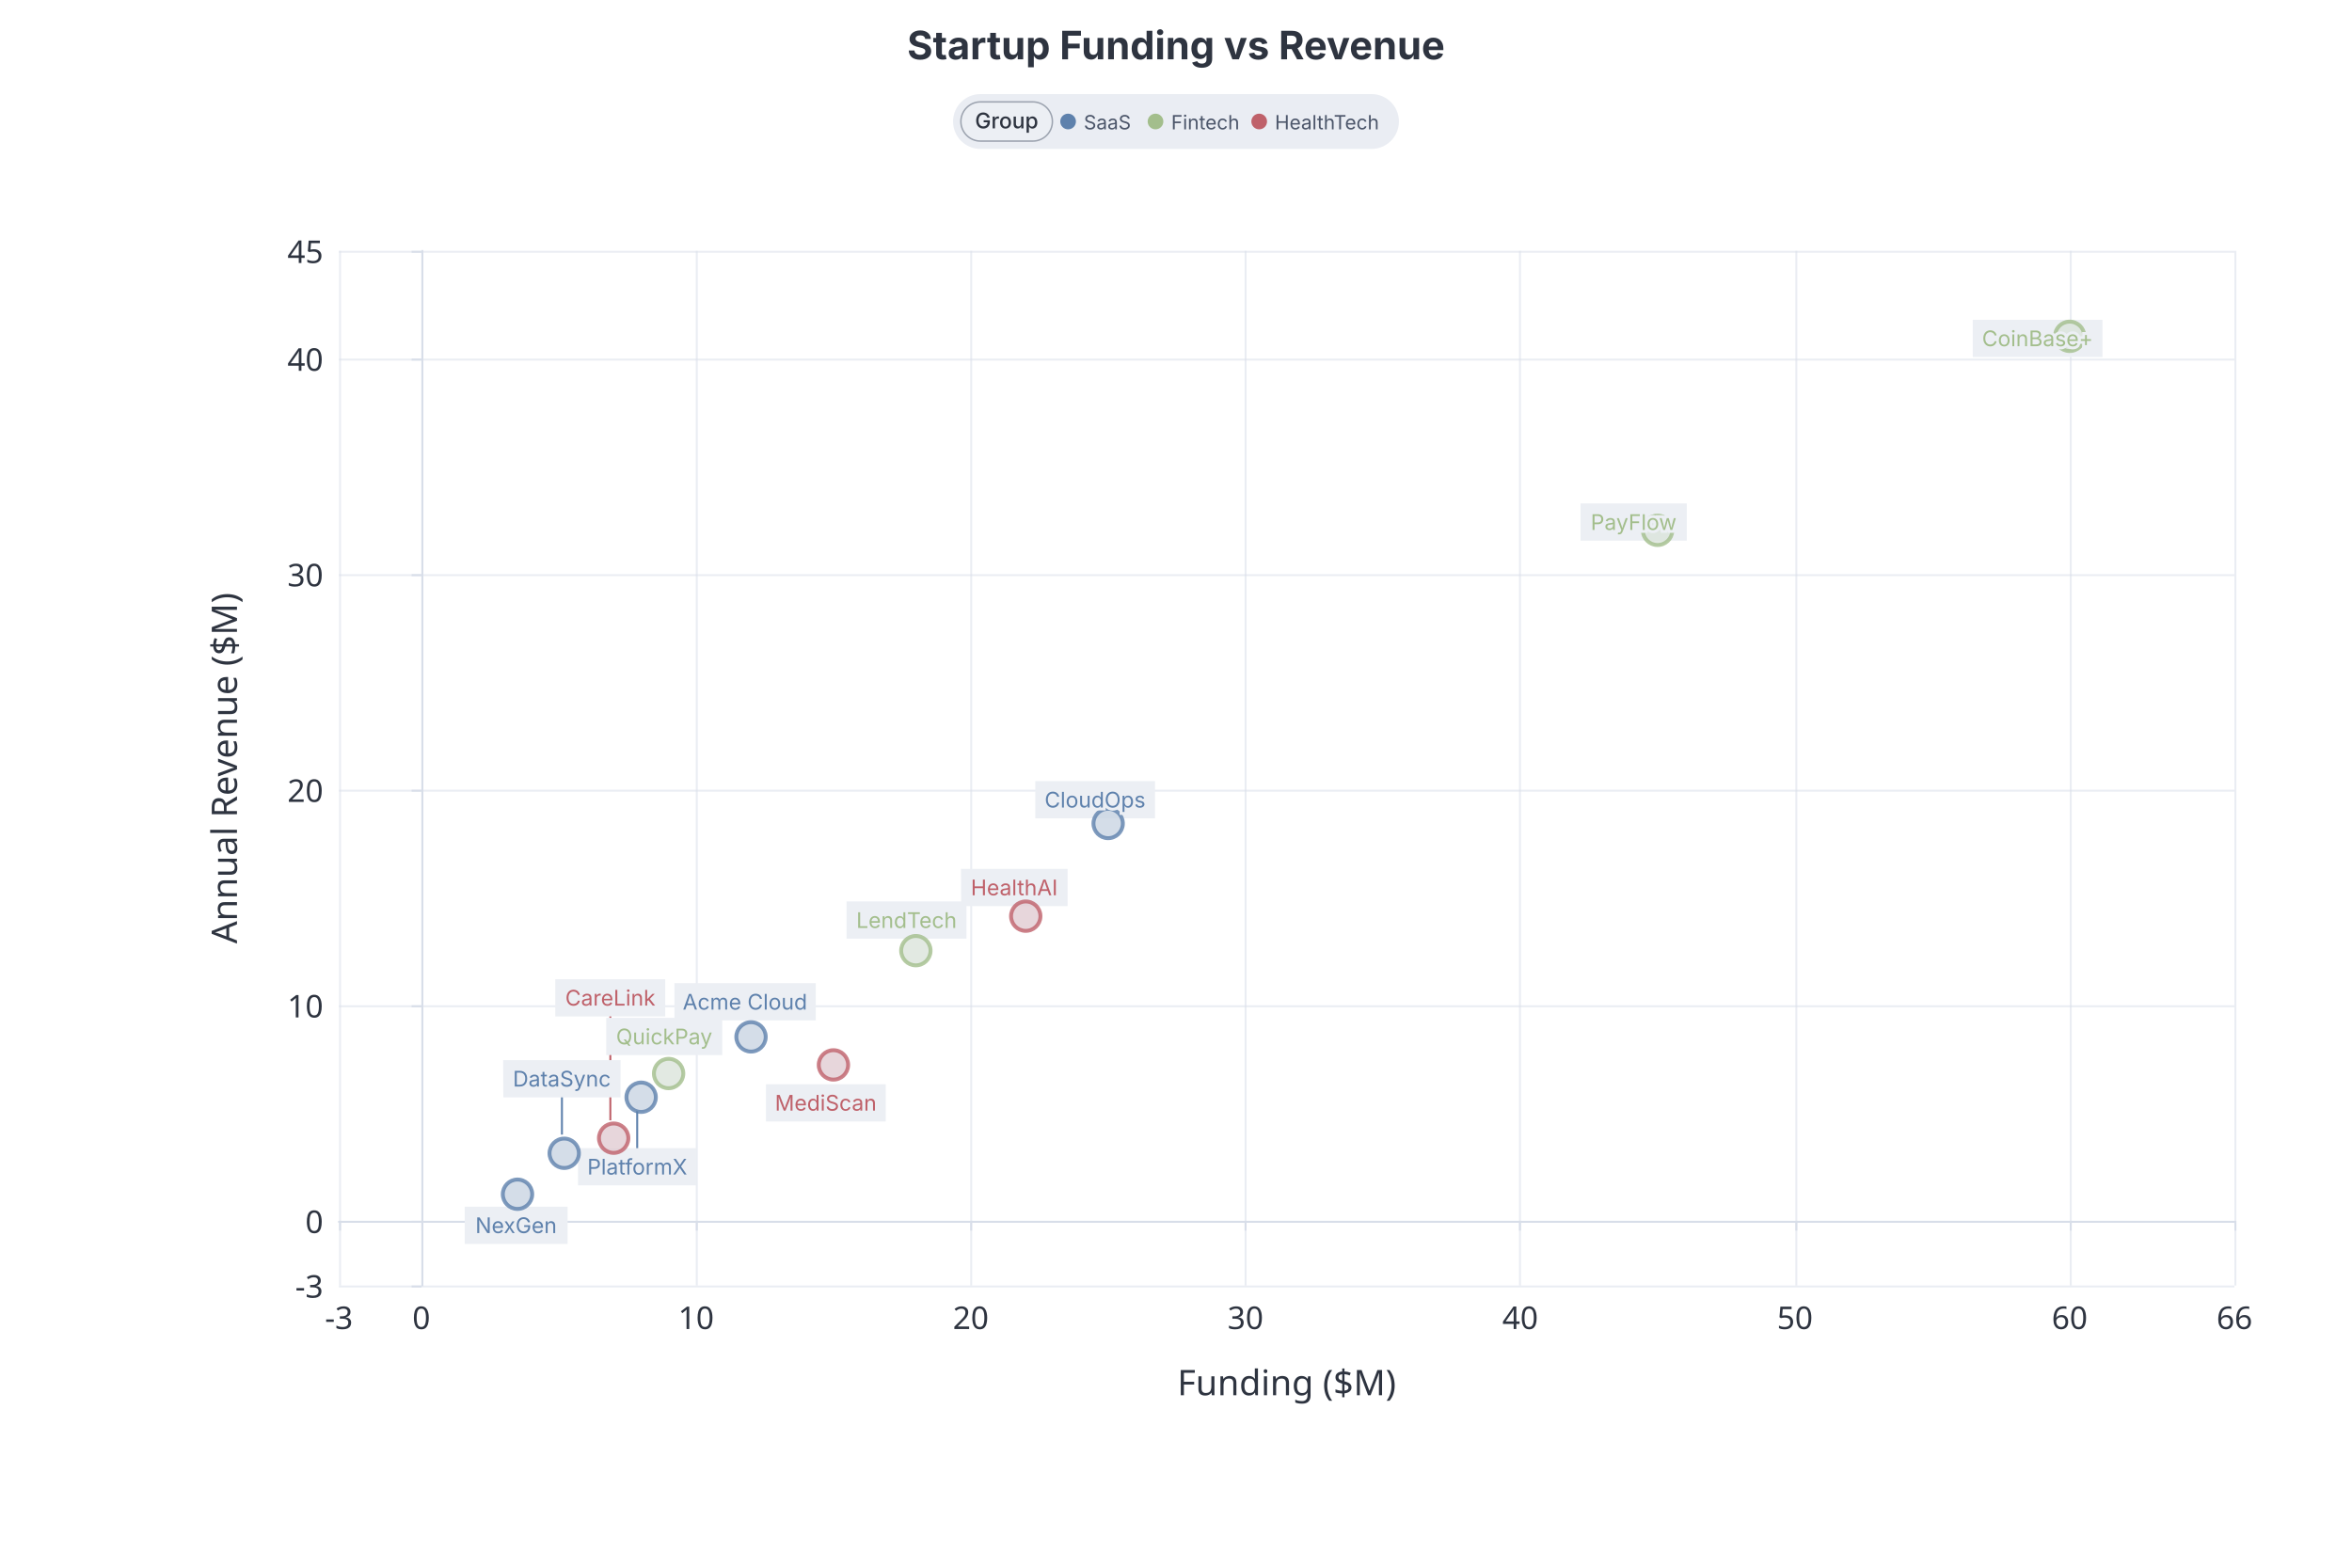
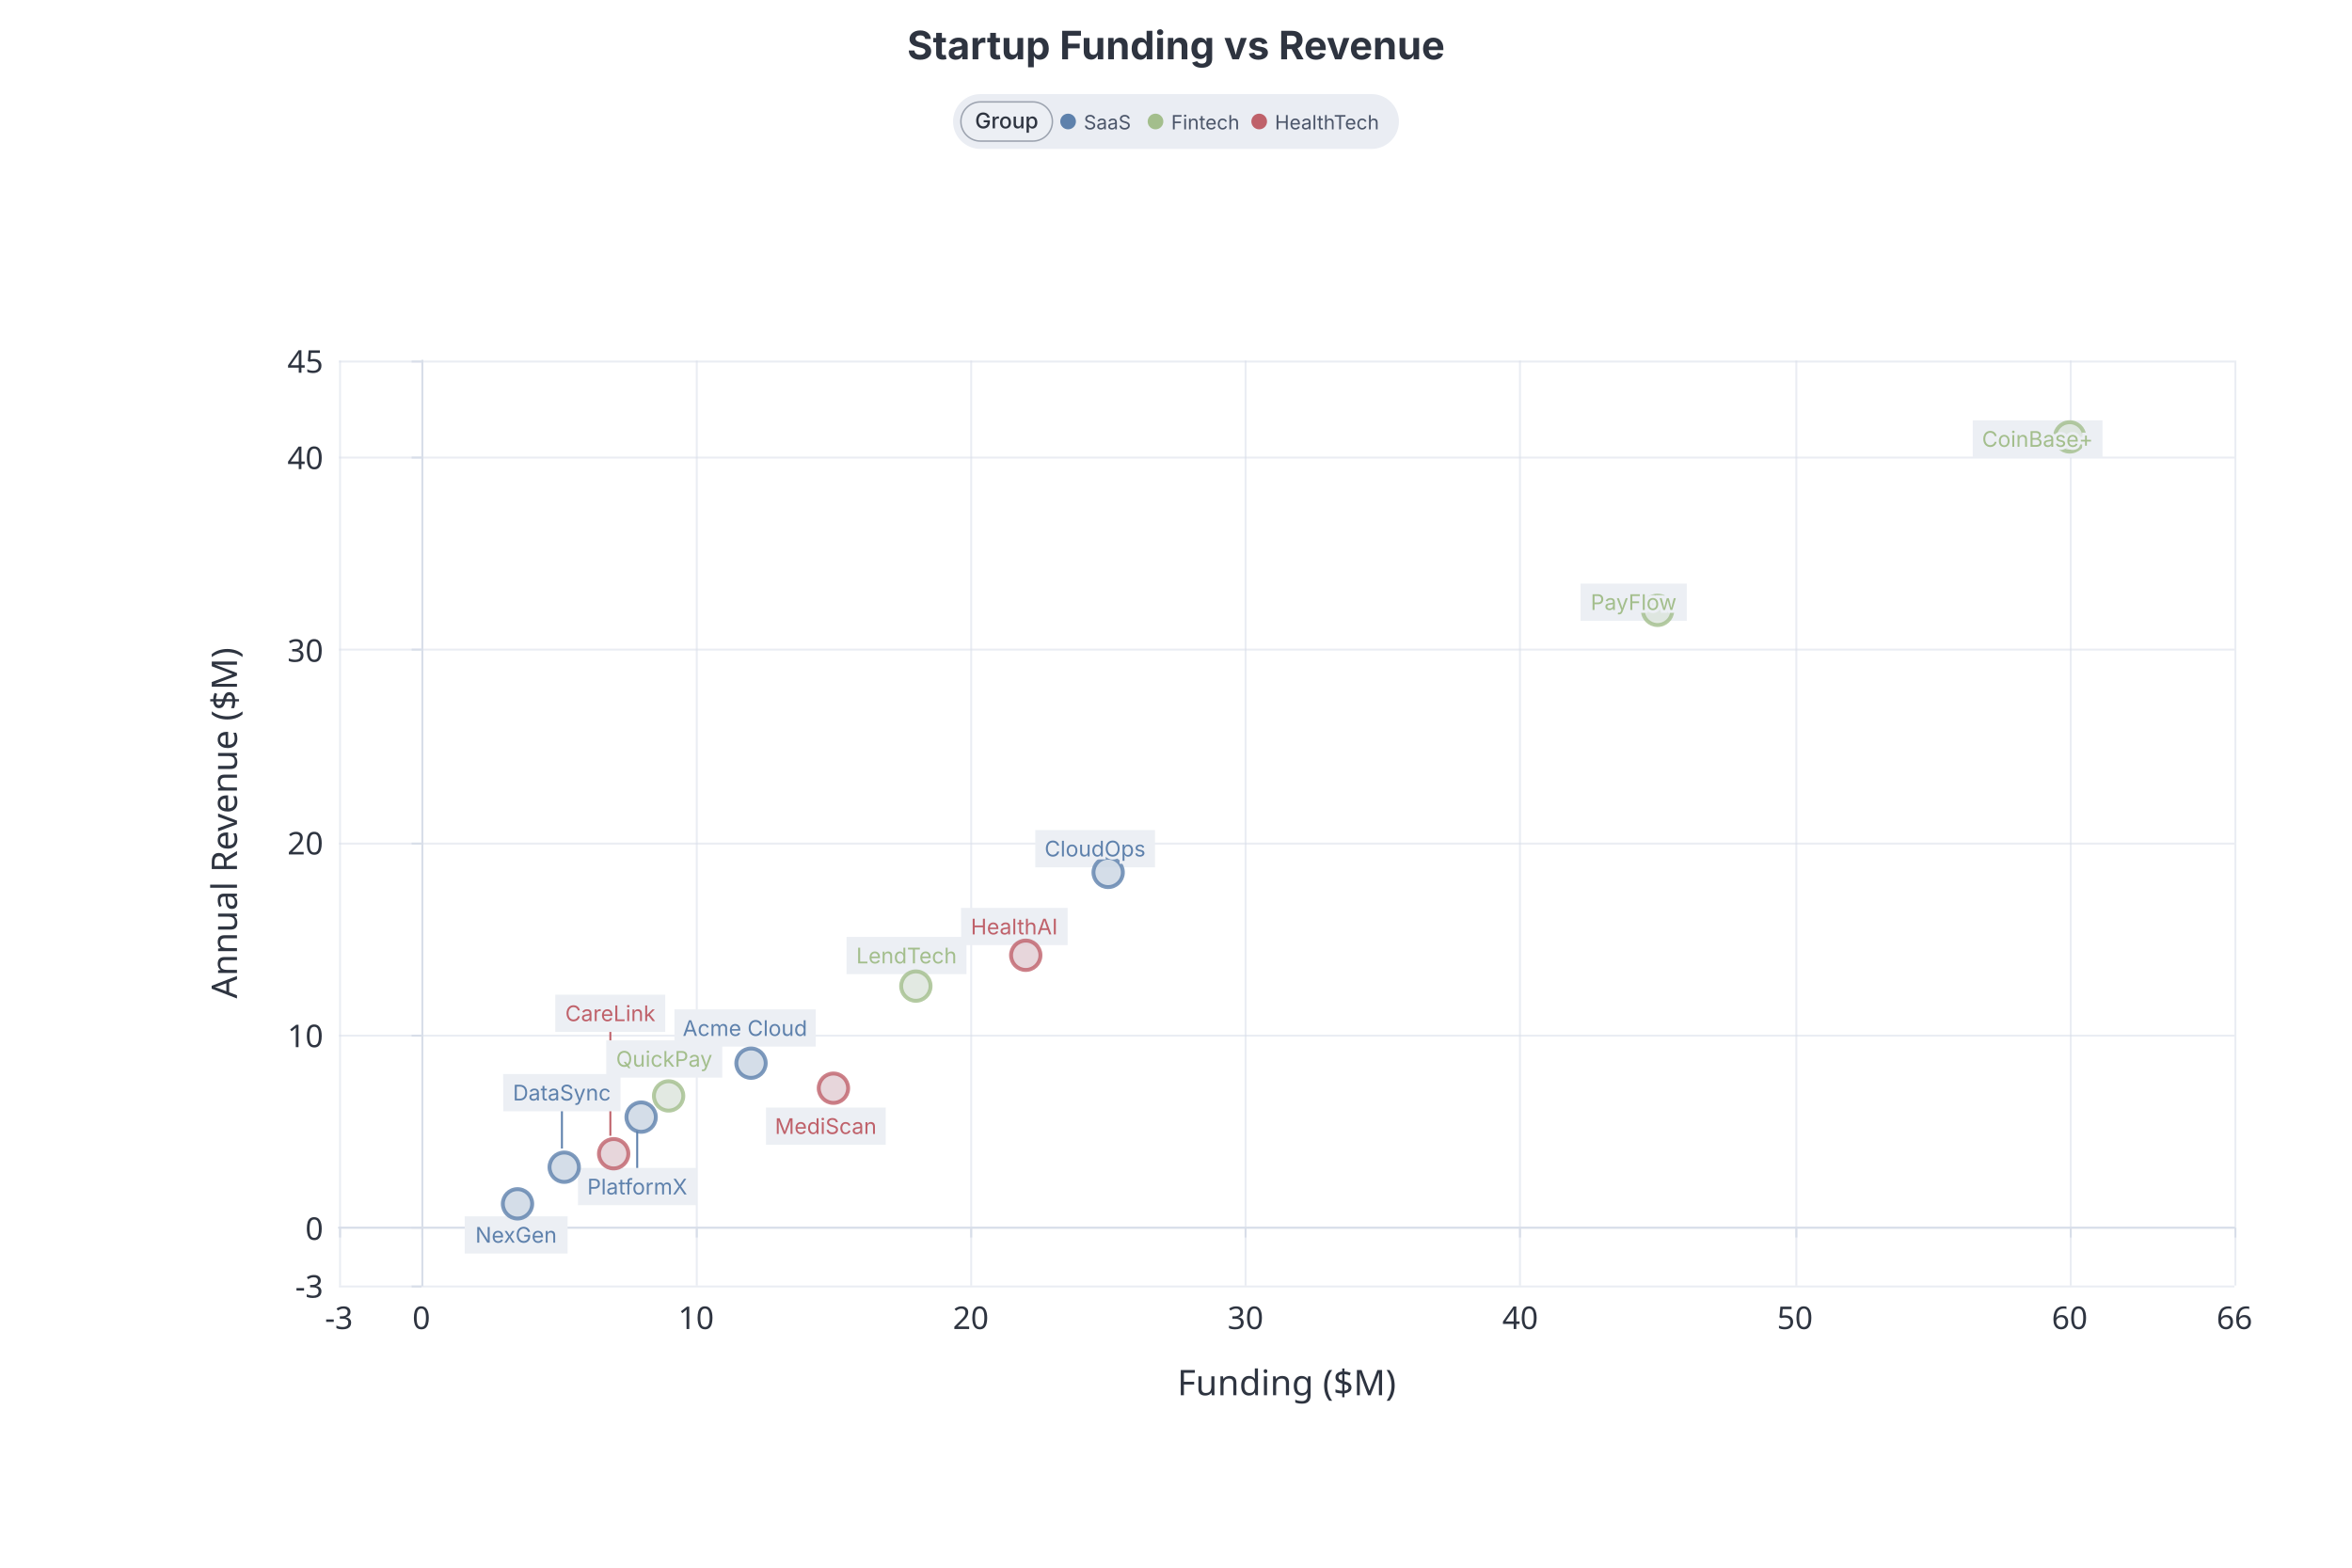
<svg xmlns="http://www.w3.org/2000/svg" style="background: #eceff4; font-family: Inter, system-ui, Avenir, Helvetica, Arial, sans-serif" width="1200" height="800" version="1.1" baseProfile="full" viewBox="0 0 1200 800">
  <g transform="translate(0,48)">
    <g class="chart-legend" data-legend-active="group">
      <g transform="translate(486.255,0)" data-legend-group="group" style="cursor:pointer">
        <rect width="227.49" height="28" rx="14" fill="#eaedf3" />
        <rect x="4" y="4" width="46.69" height="20" rx="10" fill="#eceff4" />
        <rect x="4" y="4" width="46.69" height="20" rx="10" fill="none" stroke="#9ca3af" stroke-width="0.75" />
        <text x="27.345" y="17.5" font-size="11" font-weight="500" fill="#2e3440" text-anchor="middle" font-family="Inter, system-ui, Avenir, Helvetica, Arial, sans-serif">Group</text>
        <g data-legend-entry="saas" data-series-name="SaaS" style="cursor:pointer">
          <circle cx="58.69" cy="14" r="4" fill="#5e81ac" />
          <text x="66.69" y="18" font-size="10" fill="#4c566a" font-family="Inter, system-ui, Avenir, Helvetica, Arial, sans-serif">SaaS</text>
        </g>
        <g data-legend-entry="fintech" data-series-name="Fintech" style="cursor:pointer">
          <circle cx="103.29" cy="14" r="4" fill="#a3be8c" />
          <text x="111.29" y="18" font-size="10" fill="#4c566a" font-family="Inter, system-ui, Avenir, Helvetica, Arial, sans-serif">Fintech</text>
        </g>
        <g data-legend-entry="healthtech" data-series-name="HealthTech" style="cursor:pointer">
          <circle cx="156.19" cy="14" r="4" fill="#bf616a" />
          <text x="164.19" y="18" font-size="10" fill="#4c566a" font-family="Inter, system-ui, Avenir, Helvetica, Arial, sans-serif">HealthTech</text>
        </g>
      </g>
    </g>
  </g>
  <rect width="1200" height="800" x="0" y="0" fill="none" />
  <path d="M172.9 656.5L1140 656.5" fill="none" pointer-events="visible" stroke="#d8dee9" stroke-opacity="0.55" class="zr0-cls-0" />
-   <path d="M172.9 623.5L1140 623.5" fill="none" pointer-events="visible" stroke="#d8dee9" stroke-opacity="0.55" class="zr0-cls-0" />
-   <path d="M172.9 513.5L1140 513.5" fill="none" pointer-events="visible" stroke="#d8dee9" stroke-opacity="0.55" class="zr0-cls-0" />
-   <path d="M172.9 403.5L1140 403.5" fill="none" pointer-events="visible" stroke="#d8dee9" stroke-opacity="0.55" class="zr0-cls-0" />
-   <path d="M172.9 293.5L1140 293.5" fill="none" pointer-events="visible" stroke="#d8dee9" stroke-opacity="0.55" class="zr0-cls-0" />
-   <path d="M172.9 183.5L1140 183.5" fill="none" pointer-events="visible" stroke="#d8dee9" stroke-opacity="0.55" class="zr0-cls-0" />
-   <path d="M172.9 128.5L1140 128.5" fill="none" pointer-events="visible" stroke="#d8dee9" stroke-opacity="0.55" class="zr0-cls-0" />
-   <path d="M173.5 128L173.5 656" fill="none" pointer-events="visible" stroke="#d8dee9" stroke-opacity="0.55" class="zr0-cls-0" />
-   <path d="M215.5 128L215.5 656" fill="none" pointer-events="visible" stroke="#d8dee9" stroke-opacity="0.55" class="zr0-cls-0" />
-   <path d="M355.5 128L355.5 656" fill="none" pointer-events="visible" stroke="#d8dee9" stroke-opacity="0.55" class="zr0-cls-0" />
-   <path d="M495.5 128L495.5 656" fill="none" pointer-events="visible" stroke="#d8dee9" stroke-opacity="0.55" class="zr0-cls-0" />
-   <path d="M635.5 128L635.5 656" fill="none" pointer-events="visible" stroke="#d8dee9" stroke-opacity="0.55" class="zr0-cls-0" />
-   <path d="M775.5 128L775.5 656" fill="none" pointer-events="visible" stroke="#d8dee9" stroke-opacity="0.55" class="zr0-cls-0" />
-   <path d="M916.5 128L916.5 656" fill="none" pointer-events="visible" stroke="#d8dee9" stroke-opacity="0.55" class="zr0-cls-0" />
-   <path d="M1056.5 128L1056.5 656" fill="none" pointer-events="visible" stroke="#d8dee9" stroke-opacity="0.55" class="zr0-cls-0" />
-   <path d="M1140.5 128L1140.5 656" fill="none" pointer-events="visible" stroke="#d8dee9" stroke-opacity="0.55" class="zr0-cls-0" />
-   <text dominant-baseline="central" text-anchor="middle" style="font-size:18px;font-family:sans-serif;" xml:space="preserve" y="-9" transform="matrix(0,-1,1,0,122.92,392)" fill="#2e3440">Annual Revenue ($M)</text>
-   <path d="M215.5 656L215.5 128" fill="none" pointer-events="visible" stroke="#d8dee9" stroke-linecap="round" class="zr0-cls-0" />
+   <path d="M172.9 626.5L1140 626.5" fill="none" pointer-events="visible" stroke="#d8dee9" stroke-opacity="0.55" class="zr0-cls-0" />
+   <path d="M172.9 528.5L1140 528.5" fill="none" pointer-events="visible" stroke="#d8dee9" stroke-opacity="0.55" class="zr0-cls-0" />
+   <path d="M172.9 430.5L1140 430.5" fill="none" pointer-events="visible" stroke="#d8dee9" stroke-opacity="0.55" class="zr0-cls-0" />
+   <path d="M172.9 331.5L1140 331.5" fill="none" pointer-events="visible" stroke="#d8dee9" stroke-opacity="0.55" class="zr0-cls-0" />
+   <path d="M172.9 233.5L1140 233.5" fill="none" pointer-events="visible" stroke="#d8dee9" stroke-opacity="0.55" class="zr0-cls-0" />
+   <path d="M172.9 184.5L1140 184.5" fill="none" pointer-events="visible" stroke="#d8dee9" stroke-opacity="0.55" class="zr0-cls-0" />
+   <path d="M173.5 184L173.5 656" fill="none" pointer-events="visible" stroke="#d8dee9" stroke-opacity="0.55" class="zr0-cls-0" />
+   <path d="M215.5 184L215.5 656" fill="none" pointer-events="visible" stroke="#d8dee9" stroke-opacity="0.55" class="zr0-cls-0" />
+   <path d="M355.5 184L355.5 656" fill="none" pointer-events="visible" stroke="#d8dee9" stroke-opacity="0.55" class="zr0-cls-0" />
+   <path d="M495.5 184L495.5 656" fill="none" pointer-events="visible" stroke="#d8dee9" stroke-opacity="0.55" class="zr0-cls-0" />
+   <path d="M635.5 184L635.5 656" fill="none" pointer-events="visible" stroke="#d8dee9" stroke-opacity="0.55" class="zr0-cls-0" />
+   <path d="M775.5 184L775.5 656" fill="none" pointer-events="visible" stroke="#d8dee9" stroke-opacity="0.55" class="zr0-cls-0" />
+   <path d="M916.5 184L916.5 656" fill="none" pointer-events="visible" stroke="#d8dee9" stroke-opacity="0.55" class="zr0-cls-0" />
+   <path d="M1056.5 184L1056.5 656" fill="none" pointer-events="visible" stroke="#d8dee9" stroke-opacity="0.55" class="zr0-cls-0" />
+   <path d="M1140.5 184L1140.5 656" fill="none" pointer-events="visible" stroke="#d8dee9" stroke-opacity="0.55" class="zr0-cls-0" />
+   <text dominant-baseline="central" text-anchor="middle" style="font-size:18px;font-family:sans-serif;" xml:space="preserve" y="-9" transform="matrix(0,-1,1,0,122.92,420)" fill="#2e3440">Annual Revenue ($M)</text>
+   <path d="M215.5 656L215.5 184" fill="none" pointer-events="visible" stroke="#d8dee9" stroke-linecap="round" class="zr0-cls-0" />
  <text dominant-baseline="central" text-anchor="middle" style="font-size:18px;font-family:sans-serif;" xml:space="preserve" y="9" transform="translate(656.48 696)" fill="#2e3440">Funding ($M)</text>
-   <path d="M172.9 623.5L1140 623.5" fill="none" pointer-events="visible" stroke="#d8dee9" stroke-linecap="round" class="zr0-cls-0" />
+   <path d="M172.9 626.5L1140 626.5" fill="none" pointer-events="visible" stroke="#d8dee9" stroke-linecap="round" class="zr0-cls-0" />
  <path d="M215 656.5L210 656.5" fill="none" pointer-events="visible" stroke="#d8dee9" class="zr0-cls-0" />
-   <path d="M215 623.5L210 623.5" fill="none" pointer-events="visible" stroke="#d8dee9" class="zr0-cls-0" />
-   <path d="M215 513.5L210 513.5" fill="none" pointer-events="visible" stroke="#d8dee9" class="zr0-cls-0" />
-   <path d="M215 403.5L210 403.5" fill="none" pointer-events="visible" stroke="#d8dee9" class="zr0-cls-0" />
-   <path d="M215 293.5L210 293.5" fill="none" pointer-events="visible" stroke="#d8dee9" class="zr0-cls-0" />
-   <path d="M215 183.5L210 183.5" fill="none" pointer-events="visible" stroke="#d8dee9" class="zr0-cls-0" />
-   <path d="M215 128.5L210 128.5" fill="none" pointer-events="visible" stroke="#d8dee9" class="zr0-cls-0" />
-   <path d="M173.5 623L173.5 628" fill="none" pointer-events="visible" stroke="#d8dee9" class="zr0-cls-0" />
-   <path d="M215.5 623L215.5 628" fill="none" pointer-events="visible" stroke="#d8dee9" class="zr0-cls-0" />
-   <path d="M355.5 623L355.5 628" fill="none" pointer-events="visible" stroke="#d8dee9" class="zr0-cls-0" />
-   <path d="M495.5 623L495.5 628" fill="none" pointer-events="visible" stroke="#d8dee9" class="zr0-cls-0" />
-   <path d="M635.5 623L635.5 628" fill="none" pointer-events="visible" stroke="#d8dee9" class="zr0-cls-0" />
-   <path d="M775.5 623L775.5 628" fill="none" pointer-events="visible" stroke="#d8dee9" class="zr0-cls-0" />
-   <path d="M916.5 623L916.5 628" fill="none" pointer-events="visible" stroke="#d8dee9" class="zr0-cls-0" />
-   <path d="M1056.5 623L1056.5 628" fill="none" pointer-events="visible" stroke="#d8dee9" class="zr0-cls-0" />
-   <path d="M1140.5 623L1140.5 628" fill="none" pointer-events="visible" stroke="#d8dee9" class="zr0-cls-0" />
+   <path d="M215 626.5L210 626.5" fill="none" pointer-events="visible" stroke="#d8dee9" class="zr0-cls-0" />
+   <path d="M215 528.5L210 528.5" fill="none" pointer-events="visible" stroke="#d8dee9" class="zr0-cls-0" />
+   <path d="M215 430.5L210 430.5" fill="none" pointer-events="visible" stroke="#d8dee9" class="zr0-cls-0" />
+   <path d="M215 331.5L210 331.5" fill="none" pointer-events="visible" stroke="#d8dee9" class="zr0-cls-0" />
+   <path d="M215 233.5L210 233.5" fill="none" pointer-events="visible" stroke="#d8dee9" class="zr0-cls-0" />
+   <path d="M215 184.5L210 184.5" fill="none" pointer-events="visible" stroke="#d8dee9" class="zr0-cls-0" />
+   <path d="M173.5 626.5L173.5 631.5" fill="none" pointer-events="visible" stroke="#d8dee9" class="zr0-cls-0" />
+   <path d="M215.5 626.5L215.5 631.5" fill="none" pointer-events="visible" stroke="#d8dee9" class="zr0-cls-0" />
+   <path d="M355.5 626.5L355.5 631.5" fill="none" pointer-events="visible" stroke="#d8dee9" class="zr0-cls-0" />
+   <path d="M495.5 626.5L495.5 631.5" fill="none" pointer-events="visible" stroke="#d8dee9" class="zr0-cls-0" />
+   <path d="M635.5 626.5L635.5 631.5" fill="none" pointer-events="visible" stroke="#d8dee9" class="zr0-cls-0" />
+   <path d="M775.5 626.5L775.5 631.5" fill="none" pointer-events="visible" stroke="#d8dee9" class="zr0-cls-0" />
+   <path d="M916.5 626.5L916.5 631.5" fill="none" pointer-events="visible" stroke="#d8dee9" class="zr0-cls-0" />
+   <path d="M1056.5 626.5L1056.5 631.5" fill="none" pointer-events="visible" stroke="#d8dee9" class="zr0-cls-0" />
+   <path d="M1140.5 626.5L1140.5 631.5" fill="none" pointer-events="visible" stroke="#d8dee9" class="zr0-cls-0" />
  <text dominant-baseline="central" text-anchor="end" style="font-size:16px;font-family:sans-serif;" transform="translate(164.92 656)" fill="#2e3440">-3</text>
-   <text dominant-baseline="central" text-anchor="end" style="font-size:16px;font-family:sans-serif;" transform="translate(164.92 623)" fill="#2e3440">0</text>
-   <text dominant-baseline="central" text-anchor="end" style="font-size:16px;font-family:sans-serif;" transform="translate(164.92 513)" fill="#2e3440">10</text>
-   <text dominant-baseline="central" text-anchor="end" style="font-size:16px;font-family:sans-serif;" transform="translate(164.92 403)" fill="#2e3440">20</text>
-   <text dominant-baseline="central" text-anchor="end" style="font-size:16px;font-family:sans-serif;" transform="translate(164.92 293)" fill="#2e3440">30</text>
-   <text dominant-baseline="central" text-anchor="end" style="font-size:16px;font-family:sans-serif;" transform="translate(164.92 183)" fill="#2e3440">40</text>
-   <text dominant-baseline="central" text-anchor="end" style="font-size:16px;font-family:sans-serif;" transform="translate(164.92 128)" fill="#2e3440">45</text>
+   <text dominant-baseline="central" text-anchor="end" style="font-size:16px;font-family:sans-serif;" transform="translate(164.92 626.5)" fill="#2e3440">0</text>
+   <text dominant-baseline="central" text-anchor="end" style="font-size:16px;font-family:sans-serif;" transform="translate(164.92 528.1667)" fill="#2e3440">10</text>
+   <text dominant-baseline="central" text-anchor="end" style="font-size:16px;font-family:sans-serif;" transform="translate(164.92 429.8333)" fill="#2e3440">20</text>
+   <text dominant-baseline="central" text-anchor="end" style="font-size:16px;font-family:sans-serif;" transform="translate(164.92 331.5)" fill="#2e3440">30</text>
+   <text dominant-baseline="central" text-anchor="end" style="font-size:16px;font-family:sans-serif;" transform="translate(164.92 233.1667)" fill="#2e3440">40</text>
+   <text dominant-baseline="central" text-anchor="end" style="font-size:16px;font-family:sans-serif;" transform="translate(164.92 184)" fill="#2e3440">45</text>
  <text dominant-baseline="central" text-anchor="middle" style="font-size:16px;font-family:sans-serif;" y="8" transform="translate(172.92 664)" fill="#2e3440">-3</text>
  <text dominant-baseline="central" text-anchor="middle" style="font-size:16px;font-family:sans-serif;" y="8" transform="translate(214.9687 664)" fill="#2e3440">0</text>
  <text dominant-baseline="central" text-anchor="middle" style="font-size:16px;font-family:sans-serif;" y="8" transform="translate(355.131 664)" fill="#2e3440">10</text>
  <text dominant-baseline="central" text-anchor="middle" style="font-size:16px;font-family:sans-serif;" y="8" transform="translate(495.2933 664)" fill="#2e3440">20</text>
  <text dominant-baseline="central" text-anchor="middle" style="font-size:16px;font-family:sans-serif;" y="8" transform="translate(635.4557 664)" fill="#2e3440">30</text>
  <text dominant-baseline="central" text-anchor="middle" style="font-size:16px;font-family:sans-serif;" y="8" transform="translate(775.618 664)" fill="#2e3440">40</text>
  <text dominant-baseline="central" text-anchor="middle" style="font-size:16px;font-family:sans-serif;" y="8" transform="translate(915.7803 664)" fill="#2e3440">50</text>
  <text dominant-baseline="central" text-anchor="middle" style="font-size:16px;font-family:sans-serif;" y="8" transform="translate(1055.943 664)" fill="#2e3440">60</text>
  <text dominant-baseline="central" text-anchor="middle" style="font-size:16px;font-family:sans-serif;" y="8" transform="translate(1140.04 664)" fill="#2e3440">66</text>
-   <path d="M286.7 579L286.7 558" fill="none" pointer-events="visible" stroke="#5e81ac" class="zr0-cls-0" />
-   <path d="M325.1 566.9L325.1 587.9" fill="none" pointer-events="visible" stroke="#5e81ac" class="zr0-cls-0" />
-   <path d="M311.4 571.7L311.4 516.7" fill="none" pointer-events="visible" stroke="#bf616a" class="zr0-cls-0" />
-   <path d="M344.1 501.7l72.1 0l0 19l-72.1 0Z" fill="#eceff4" class="zr0-cls-0" />
-   <path d="M256.7 541l59.9 0l0 19l-59.8 0Z" fill="#eceff4" class="zr0-cls-0" />
-   <path d="M528.2 398.6l61.1 0l0 19l-61.1 0Z" fill="#eceff4" class="zr0-cls-0" />
-   <path d="M294.9 585.9l60.4 0l0 19l-60.4 0Z" fill="#eceff4" class="zr0-cls-0" />
-   <path d="M237.1 615.8l52.5 0l0 19l-52.5 0Z" fill="#eceff4" class="zr0-cls-0" />
-   <path d="M806.4 256.9l54.2 0l0 19l-54.2 0Z" fill="#eceff4" class="zr0-cls-0" />
-   <path d="M431.9 460l61.2 0l0 19l-61.2 0Z" fill="#eceff4" class="zr0-cls-0" />
-   <path d="M1006.5 163.2l66.2 0l0 19l-66.2 0Z" fill="#eceff4" class="zr0-cls-0" />
-   <path d="M309.3 519.4l59.2 0l0 19l-59.2 0Z" fill="#eceff4" class="zr0-cls-0" />
-   <path d="M390.8 553.3l61.1 0l0 19l-61.1 0Z" fill="#eceff4" class="zr0-cls-0" />
-   <path d="M490.3 443.4l54.4 0l0 19l-54.3 0Z" fill="#eceff4" class="zr0-cls-0" />
-   <path d="M283.3 499.7l56.1 0l0 19l-56.1 0Z" fill="#eceff4" class="zr0-cls-0" />
-   <path d="M1 0A1 1 0 1 1 1 -0.1A1 1 0 0 1 1 0" transform="matrix(7.5,0,0,7.5,383.1635,529.5)" fill="#c9d4e2" fill-opacity="0.8" stroke="#5e81ac" stroke-width="0.267" stroke-opacity="0.8" ecmeta_series_index="0" ecmeta_data_index="0" ecmeta_ssr_type="chart" class="zr0-cls-1" />
-   <path d="M1 0A1 1 0 1 1 1 -0.1A1 1 0 0 1 1 0" transform="matrix(7.5,0,0,7.5,287.8531,588.9)" fill="#c9d4e2" fill-opacity="0.8" stroke="#5e81ac" stroke-width="0.267" stroke-opacity="0.8" ecmeta_series_index="0" ecmeta_data_index="1" ecmeta_ssr_type="chart" class="zr0-cls-1" />
-   <path d="M1 0A1 1 0 1 1 1 -0.1A1 1 0 0 1 1 0" transform="matrix(7.5,0,0,7.5,565.3745,420.6)" fill="#c9d4e2" fill-opacity="0.8" stroke="#5e81ac" stroke-width="0.267" stroke-opacity="0.8" ecmeta_series_index="0" ecmeta_data_index="2" ecmeta_ssr_type="chart" class="zr0-cls-1" />
-   <path d="M1 0A1 1 0 1 1 1 -0.1A1 1 0 0 1 1 0" transform="matrix(7.5,0,0,7.5,327.0986,560.3)" fill="#c9d4e2" fill-opacity="0.8" stroke="#5e81ac" stroke-width="0.267" stroke-opacity="0.8" ecmeta_series_index="0" ecmeta_data_index="3" ecmeta_ssr_type="chart" class="zr0-cls-1" />
-   <path d="M1 0A1 1 0 1 1 1 -0.1A1 1 0 0 1 1 0" transform="matrix(7.5,0,0,7.5,264.0255,609.8)" fill="#c9d4e2" fill-opacity="0.8" stroke="#5e81ac" stroke-width="0.267" stroke-opacity="0.8" ecmeta_series_index="0" ecmeta_data_index="4" ecmeta_ssr_type="chart" class="zr0-cls-1" />
-   <path d="M1 0A1 1 0 1 1 1 -0.1A1 1 0 0 1 1 0" transform="matrix(7.5,0,0,7.5,845.6991,271)" fill="#dae3da" fill-opacity="0.8" stroke="#a3be8c" stroke-width="0.267" stroke-opacity="0.8" ecmeta_series_index="1" ecmeta_data_index="0" ecmeta_ssr_type="chart" class="zr0-cls-2" />
-   <path d="M1 0A1 1 0 1 1 1 -0.1A1 1 0 0 1 1 0" transform="matrix(7.5,0,0,7.5,467.2609,485.5)" fill="#dae3da" fill-opacity="0.8" stroke="#a3be8c" stroke-width="0.267" stroke-opacity="0.8" ecmeta_series_index="1" ecmeta_data_index="1" ecmeta_ssr_type="chart" class="zr0-cls-2" />
-   <path d="M1 0A1 1 0 1 1 1 -0.1A1 1 0 0 1 1 0" transform="matrix(7.5,0,0,7.5,1055.943,172)" fill="#dae3da" fill-opacity="0.8" stroke="#a3be8c" stroke-width="0.267" stroke-opacity="0.8" ecmeta_series_index="1" ecmeta_data_index="2" ecmeta_ssr_type="chart" class="zr0-cls-2" />
-   <path d="M1 0A1 1 0 1 1 1 -0.1A1 1 0 0 1 1 0" transform="matrix(7.5,0,0,7.5,341.1148,548.2)" fill="#dae3da" fill-opacity="0.8" stroke="#a3be8c" stroke-width="0.267" stroke-opacity="0.8" ecmeta_series_index="1" ecmeta_data_index="3" ecmeta_ssr_type="chart" class="zr0-cls-2" />
-   <path d="M1 0A1 1 0 1 1 1 -0.1A1 1 0 0 1 1 0" transform="matrix(7.5,0,0,7.5,425.2122,543.8)" fill="#e1ccd2" fill-opacity="0.8" stroke="#bf616a" stroke-width="0.267" stroke-opacity="0.8" ecmeta_series_index="2" ecmeta_data_index="0" ecmeta_ssr_type="chart" class="zr0-cls-3" />
-   <path d="M1 0A1 1 0 1 1 1 -0.1A1 1 0 0 1 1 0" transform="matrix(7.5,0,0,7.5,523.3258,467.9)" fill="#e1ccd2" fill-opacity="0.8" stroke="#bf616a" stroke-width="0.267" stroke-opacity="0.8" ecmeta_series_index="2" ecmeta_data_index="1" ecmeta_ssr_type="chart" class="zr0-cls-3" />
-   <path d="M1 0A1 1 0 1 1 1 -0.1A1 1 0 0 1 1 0" transform="matrix(7.5,0,0,7.5,313.0823,581.2)" fill="#e1ccd2" fill-opacity="0.8" stroke="#bf616a" stroke-width="0.267" stroke-opacity="0.8" ecmeta_series_index="2" ecmeta_data_index="2" ecmeta_ssr_type="chart" class="zr0-cls-3" />
-   <text dominant-baseline="central" text-anchor="middle" style="font-size:11px;font-family:Inter, system-ui, Avenir, Helvetica, Arial, sans-serif;" xml:space="preserve" transform="translate(380.087 511.2083)" fill="#5e81ac" stroke="#eceff4" stroke-width="3" paint-order="stroke" stroke-miterlimit="2">Acme Cloud</text>
-   <text dominant-baseline="central" text-anchor="middle" style="font-size:11px;font-family:Inter, system-ui, Avenir, Helvetica, Arial, sans-serif;" transform="translate(286.6609 550.4583)" fill="#5e81ac" stroke="#eceff4" stroke-width="3" paint-order="stroke" stroke-miterlimit="2">DataSync</text>
-   <text dominant-baseline="central" text-anchor="middle" style="font-size:11px;font-family:Inter, system-ui, Avenir, Helvetica, Arial, sans-serif;" transform="translate(558.6957 408.0833)" fill="#5e81ac" stroke="#eceff4" stroke-width="3" paint-order="stroke" stroke-miterlimit="2">CloudOps</text>
-   <text dominant-baseline="central" text-anchor="middle" style="font-size:11px;font-family:Inter, system-ui, Avenir, Helvetica, Arial, sans-serif;" transform="translate(325.1304 595.375)" fill="#5e81ac" stroke="#eceff4" stroke-width="3" paint-order="stroke" stroke-miterlimit="2">PlatformX</text>
-   <text dominant-baseline="central" text-anchor="middle" style="font-size:11px;font-family:Inter, system-ui, Avenir, Helvetica, Arial, sans-serif;" transform="translate(263.3043 625.25)" fill="#5e81ac" stroke="#eceff4" stroke-width="3" paint-order="stroke" stroke-miterlimit="2">NexGen</text>
-   <text dominant-baseline="central" text-anchor="middle" style="font-size:11px;font-family:Inter, system-ui, Avenir, Helvetica, Arial, sans-serif;" transform="translate(833.4783 266.4167)" fill="#a3be8c" stroke="#eceff4" stroke-width="3" paint-order="stroke" stroke-miterlimit="2">PayFlow</text>
-   <text dominant-baseline="central" text-anchor="middle" style="font-size:11px;font-family:Inter, system-ui, Avenir, Helvetica, Arial, sans-serif;" transform="translate(462.5217 469.5417)" fill="#a3be8c" stroke="#eceff4" stroke-width="3" paint-order="stroke" stroke-miterlimit="2">LendTech</text>
-   <text dominant-baseline="central" text-anchor="middle" style="font-size:11px;font-family:Inter, system-ui, Avenir, Helvetica, Arial, sans-serif;" transform="translate(1039.565 172.6667)" fill="#a3be8c" stroke="#eceff4" stroke-width="3" paint-order="stroke" stroke-miterlimit="2">CoinBase+</text>
-   <text dominant-baseline="central" text-anchor="middle" style="font-size:11px;font-family:Inter, system-ui, Avenir, Helvetica, Arial, sans-serif;" transform="translate(338.8696 528.9167)" fill="#a3be8c" stroke="#eceff4" stroke-width="3" paint-order="stroke" stroke-miterlimit="2">QuickPay</text>
-   <text dominant-baseline="central" text-anchor="middle" style="font-size:11px;font-family:Inter, system-ui, Avenir, Helvetica, Arial, sans-serif;" transform="translate(421.3043 562.75)" fill="#bf616a" stroke="#eceff4" stroke-width="3" paint-order="stroke" stroke-miterlimit="2">MediScan</text>
-   <text dominant-baseline="central" text-anchor="middle" style="font-size:11px;font-family:Inter, system-ui, Avenir, Helvetica, Arial, sans-serif;" transform="translate(517.4783 452.875)" fill="#bf616a" stroke="#eceff4" stroke-width="3" paint-order="stroke" stroke-miterlimit="2">HealthAI</text>
-   <text dominant-baseline="central" text-anchor="middle" style="font-size:11px;font-family:Inter, system-ui, Avenir, Helvetica, Arial, sans-serif;" transform="translate(311.3913 509.1667)" fill="#bf616a" stroke="#eceff4" stroke-width="3" paint-order="stroke" stroke-miterlimit="2">CareLink</text>
+   <path d="M286.7 586.1L286.7 565.1" fill="none" pointer-events="visible" stroke="#5e81ac" class="zr0-cls-0" />
+   <path d="M325.1 577L325.1 598" fill="none" pointer-events="visible" stroke="#5e81ac" class="zr0-cls-0" />
+   <path d="M311.4 579.6L311.4 524.6" fill="none" pointer-events="visible" stroke="#bf616a" class="zr0-cls-0" />
+   <path d="M344.1 515.1l72.1 0l0 19l-72.1 0Z" fill="#eceff4" class="zr0-cls-0" />
+   <path d="M256.7 548.1l59.9 0l0 19l-59.8 0Z" fill="#eceff4" class="zr0-cls-0" />
+   <path d="M528.2 423.6l61.1 0l0 19l-61.1 0Z" fill="#eceff4" class="zr0-cls-0" />
+   <path d="M294.9 596l60.4 0l0 19l-60.4 0Z" fill="#eceff4" class="zr0-cls-0" />
+   <path d="M237.1 620.7l52.5 0l0 19l-52.5 0Z" fill="#eceff4" class="zr0-cls-0" />
+   <path d="M806.4 297.8l54.2 0l0 19l-54.2 0Z" fill="#eceff4" class="zr0-cls-0" />
+   <path d="M431.9 478.1l61.2 0l0 19l-61.2 0Z" fill="#eceff4" class="zr0-cls-0" />
+   <path d="M1006.5 214.5l66.2 0l0 19l-66.2 0Z" fill="#eceff4" class="zr0-cls-0" />
+   <path d="M309.3 530.9l59.2 0l0 19l-59.2 0Z" fill="#eceff4" class="zr0-cls-0" />
+   <path d="M390.8 565.2l61.1 0l0 19l-61.1 0Z" fill="#eceff4" class="zr0-cls-0" />
+   <path d="M490.3 463.3l54.4 0l0 19l-54.3 0Z" fill="#eceff4" class="zr0-cls-0" />
+   <path d="M283.3 507.6l56.1 0l0 19l-56.1 0Z" fill="#eceff4" class="zr0-cls-0" />
+   <path d="M1 0A1 1 0 1 1 1 -0.1A1 1 0 0 1 1 0" transform="matrix(7.5,0,0,7.5,383.1635,542.9167)" fill="#c9d4e2" fill-opacity="0.8" stroke="#5e81ac" stroke-width="0.267" stroke-opacity="0.8" ecmeta_series_index="0" ecmeta_data_index="0" ecmeta_ssr_type="chart" class="zr0-cls-1" />
+   <path d="M1 0A1 1 0 1 1 1 -0.1A1 1 0 0 1 1 0" transform="matrix(7.5,0,0,7.5,287.8531,596.0167)" fill="#c9d4e2" fill-opacity="0.8" stroke="#5e81ac" stroke-width="0.267" stroke-opacity="0.8" ecmeta_series_index="0" ecmeta_data_index="1" ecmeta_ssr_type="chart" class="zr0-cls-1" />
+   <path d="M1 0A1 1 0 1 1 1 -0.1A1 1 0 0 1 1 0" transform="matrix(7.5,0,0,7.5,565.3745,445.5667)" fill="#c9d4e2" fill-opacity="0.8" stroke="#5e81ac" stroke-width="0.267" stroke-opacity="0.8" ecmeta_series_index="0" ecmeta_data_index="2" ecmeta_ssr_type="chart" class="zr0-cls-1" />
+   <path d="M1 0A1 1 0 1 1 1 -0.1A1 1 0 0 1 1 0" transform="matrix(7.5,0,0,7.5,327.0986,570.45)" fill="#c9d4e2" fill-opacity="0.8" stroke="#5e81ac" stroke-width="0.267" stroke-opacity="0.8" ecmeta_series_index="0" ecmeta_data_index="3" ecmeta_ssr_type="chart" class="zr0-cls-1" />
+   <path d="M1 0A1 1 0 1 1 1 -0.1A1 1 0 0 1 1 0" transform="matrix(7.5,0,0,7.5,264.0255,614.7)" fill="#c9d4e2" fill-opacity="0.8" stroke="#5e81ac" stroke-width="0.267" stroke-opacity="0.8" ecmeta_series_index="0" ecmeta_data_index="4" ecmeta_ssr_type="chart" class="zr0-cls-1" />
+   <path d="M1 0A1 1 0 1 1 1 -0.1A1 1 0 0 1 1 0" transform="matrix(7.5,0,0,7.5,845.6991,311.8333)" fill="#dae3da" fill-opacity="0.8" stroke="#a3be8c" stroke-width="0.267" stroke-opacity="0.8" ecmeta_series_index="1" ecmeta_data_index="0" ecmeta_ssr_type="chart" class="zr0-cls-2" />
+   <path d="M1 0A1 1 0 1 1 1 -0.1A1 1 0 0 1 1 0" transform="matrix(7.5,0,0,7.5,467.2609,503.5833)" fill="#dae3da" fill-opacity="0.8" stroke="#a3be8c" stroke-width="0.267" stroke-opacity="0.8" ecmeta_series_index="1" ecmeta_data_index="1" ecmeta_ssr_type="chart" class="zr0-cls-2" />
+   <path d="M1 0A1 1 0 1 1 1 -0.1A1 1 0 0 1 1 0" transform="matrix(7.5,0,0,7.5,1055.943,223.3333)" fill="#dae3da" fill-opacity="0.8" stroke="#a3be8c" stroke-width="0.267" stroke-opacity="0.8" ecmeta_series_index="1" ecmeta_data_index="2" ecmeta_ssr_type="chart" class="zr0-cls-2" />
+   <path d="M1 0A1 1 0 1 1 1 -0.1A1 1 0 0 1 1 0" transform="matrix(7.5,0,0,7.5,341.1148,559.6333)" fill="#dae3da" fill-opacity="0.8" stroke="#a3be8c" stroke-width="0.267" stroke-opacity="0.8" ecmeta_series_index="1" ecmeta_data_index="3" ecmeta_ssr_type="chart" class="zr0-cls-2" />
+   <path d="M1 0A1 1 0 1 1 1 -0.1A1 1 0 0 1 1 0" transform="matrix(7.5,0,0,7.5,425.2122,555.7)" fill="#e1ccd2" fill-opacity="0.8" stroke="#bf616a" stroke-width="0.267" stroke-opacity="0.8" ecmeta_series_index="2" ecmeta_data_index="0" ecmeta_ssr_type="chart" class="zr0-cls-3" />
+   <path d="M1 0A1 1 0 1 1 1 -0.1A1 1 0 0 1 1 0" transform="matrix(7.5,0,0,7.5,523.3258,487.85)" fill="#e1ccd2" fill-opacity="0.8" stroke="#bf616a" stroke-width="0.267" stroke-opacity="0.8" ecmeta_series_index="2" ecmeta_data_index="1" ecmeta_ssr_type="chart" class="zr0-cls-3" />
+   <path d="M1 0A1 1 0 1 1 1 -0.1A1 1 0 0 1 1 0" transform="matrix(7.5,0,0,7.5,313.0823,589.1333)" fill="#e1ccd2" fill-opacity="0.8" stroke="#bf616a" stroke-width="0.267" stroke-opacity="0.8" ecmeta_series_index="2" ecmeta_data_index="2" ecmeta_ssr_type="chart" class="zr0-cls-3" />
+   <text dominant-baseline="central" text-anchor="middle" style="font-size:11px;font-family:Inter, system-ui, Avenir, Helvetica, Arial, sans-serif;" xml:space="preserve" transform="translate(380.087 524.625)" fill="#5e81ac" stroke="#eceff4" stroke-width="3" paint-order="stroke" stroke-miterlimit="2">Acme Cloud</text>
+   <text dominant-baseline="central" text-anchor="middle" style="font-size:11px;font-family:Inter, system-ui, Avenir, Helvetica, Arial, sans-serif;" transform="translate(286.6609 557.575)" fill="#5e81ac" stroke="#eceff4" stroke-width="3" paint-order="stroke" stroke-miterlimit="2">DataSync</text>
+   <text dominant-baseline="central" text-anchor="middle" style="font-size:11px;font-family:Inter, system-ui, Avenir, Helvetica, Arial, sans-serif;" transform="translate(558.6957 433.05)" fill="#5e81ac" stroke="#eceff4" stroke-width="3" paint-order="stroke" stroke-miterlimit="2">CloudOps</text>
+   <text dominant-baseline="central" text-anchor="middle" style="font-size:11px;font-family:Inter, system-ui, Avenir, Helvetica, Arial, sans-serif;" transform="translate(325.1304 605.525)" fill="#5e81ac" stroke="#eceff4" stroke-width="3" paint-order="stroke" stroke-miterlimit="2">PlatformX</text>
+   <text dominant-baseline="central" text-anchor="middle" style="font-size:11px;font-family:Inter, system-ui, Avenir, Helvetica, Arial, sans-serif;" transform="translate(263.3043 630.15)" fill="#5e81ac" stroke="#eceff4" stroke-width="3" paint-order="stroke" stroke-miterlimit="2">NexGen</text>
+   <text dominant-baseline="central" text-anchor="middle" style="font-size:11px;font-family:Inter, system-ui, Avenir, Helvetica, Arial, sans-serif;" transform="translate(833.4783 307.25)" fill="#a3be8c" stroke="#eceff4" stroke-width="3" paint-order="stroke" stroke-miterlimit="2">PayFlow</text>
+   <text dominant-baseline="central" text-anchor="middle" style="font-size:11px;font-family:Inter, system-ui, Avenir, Helvetica, Arial, sans-serif;" transform="translate(462.5217 487.625)" fill="#a3be8c" stroke="#eceff4" stroke-width="3" paint-order="stroke" stroke-miterlimit="2">LendTech</text>
+   <text dominant-baseline="central" text-anchor="middle" style="font-size:11px;font-family:Inter, system-ui, Avenir, Helvetica, Arial, sans-serif;" transform="translate(1039.565 224)" fill="#a3be8c" stroke="#eceff4" stroke-width="3" paint-order="stroke" stroke-miterlimit="2">CoinBase+</text>
+   <text dominant-baseline="central" text-anchor="middle" style="font-size:11px;font-family:Inter, system-ui, Avenir, Helvetica, Arial, sans-serif;" transform="translate(338.8696 540.35)" fill="#a3be8c" stroke="#eceff4" stroke-width="3" paint-order="stroke" stroke-miterlimit="2">QuickPay</text>
+   <text dominant-baseline="central" text-anchor="middle" style="font-size:11px;font-family:Inter, system-ui, Avenir, Helvetica, Arial, sans-serif;" transform="translate(421.3043 574.65)" fill="#bf616a" stroke="#eceff4" stroke-width="3" paint-order="stroke" stroke-miterlimit="2">MediScan</text>
+   <text dominant-baseline="central" text-anchor="middle" style="font-size:11px;font-family:Inter, system-ui, Avenir, Helvetica, Arial, sans-serif;" transform="translate(517.4783 472.825)" fill="#bf616a" stroke="#eceff4" stroke-width="3" paint-order="stroke" stroke-miterlimit="2">HealthAI</text>
+   <text dominant-baseline="central" text-anchor="middle" style="font-size:11px;font-family:Inter, system-ui, Avenir, Helvetica, Arial, sans-serif;" transform="translate(311.3913 517.1)" fill="#bf616a" stroke="#eceff4" stroke-width="3" paint-order="stroke" stroke-miterlimit="2">CareLink</text>
  <path d="M-132.3 -5l264.6 0l0 30l-264.6 0Z" transform="translate(600 13)" fill="rgb(0,0,0)" fill-opacity="0" stroke="#3c3c41" stroke-width="0" class="zr0-cls-0" />
  <text dominant-baseline="central" text-anchor="middle" style="font-size:20px;font-family:Inter, system-ui, Avenir, Helvetica, Arial, sans-serif;font-weight:bold;" xml:space="preserve" y="10" transform="translate(600 13)" fill="#2e3440">Startup Funding vs Revenue</text>
  <style>
.zr0-cls-0:hover {
pointer-events:none;
}
.zr0-cls-1:hover {
cursor:pointer;
fill:rgba(221,233,248,1);
}
.zr0-cls-2:hover {
cursor:pointer;
fill:rgba(239,249,239,1);
}
.zr0-cls-3:hover {
cursor:pointer;
fill:rgba(247,224,231,1);
}



</style>
</svg>
